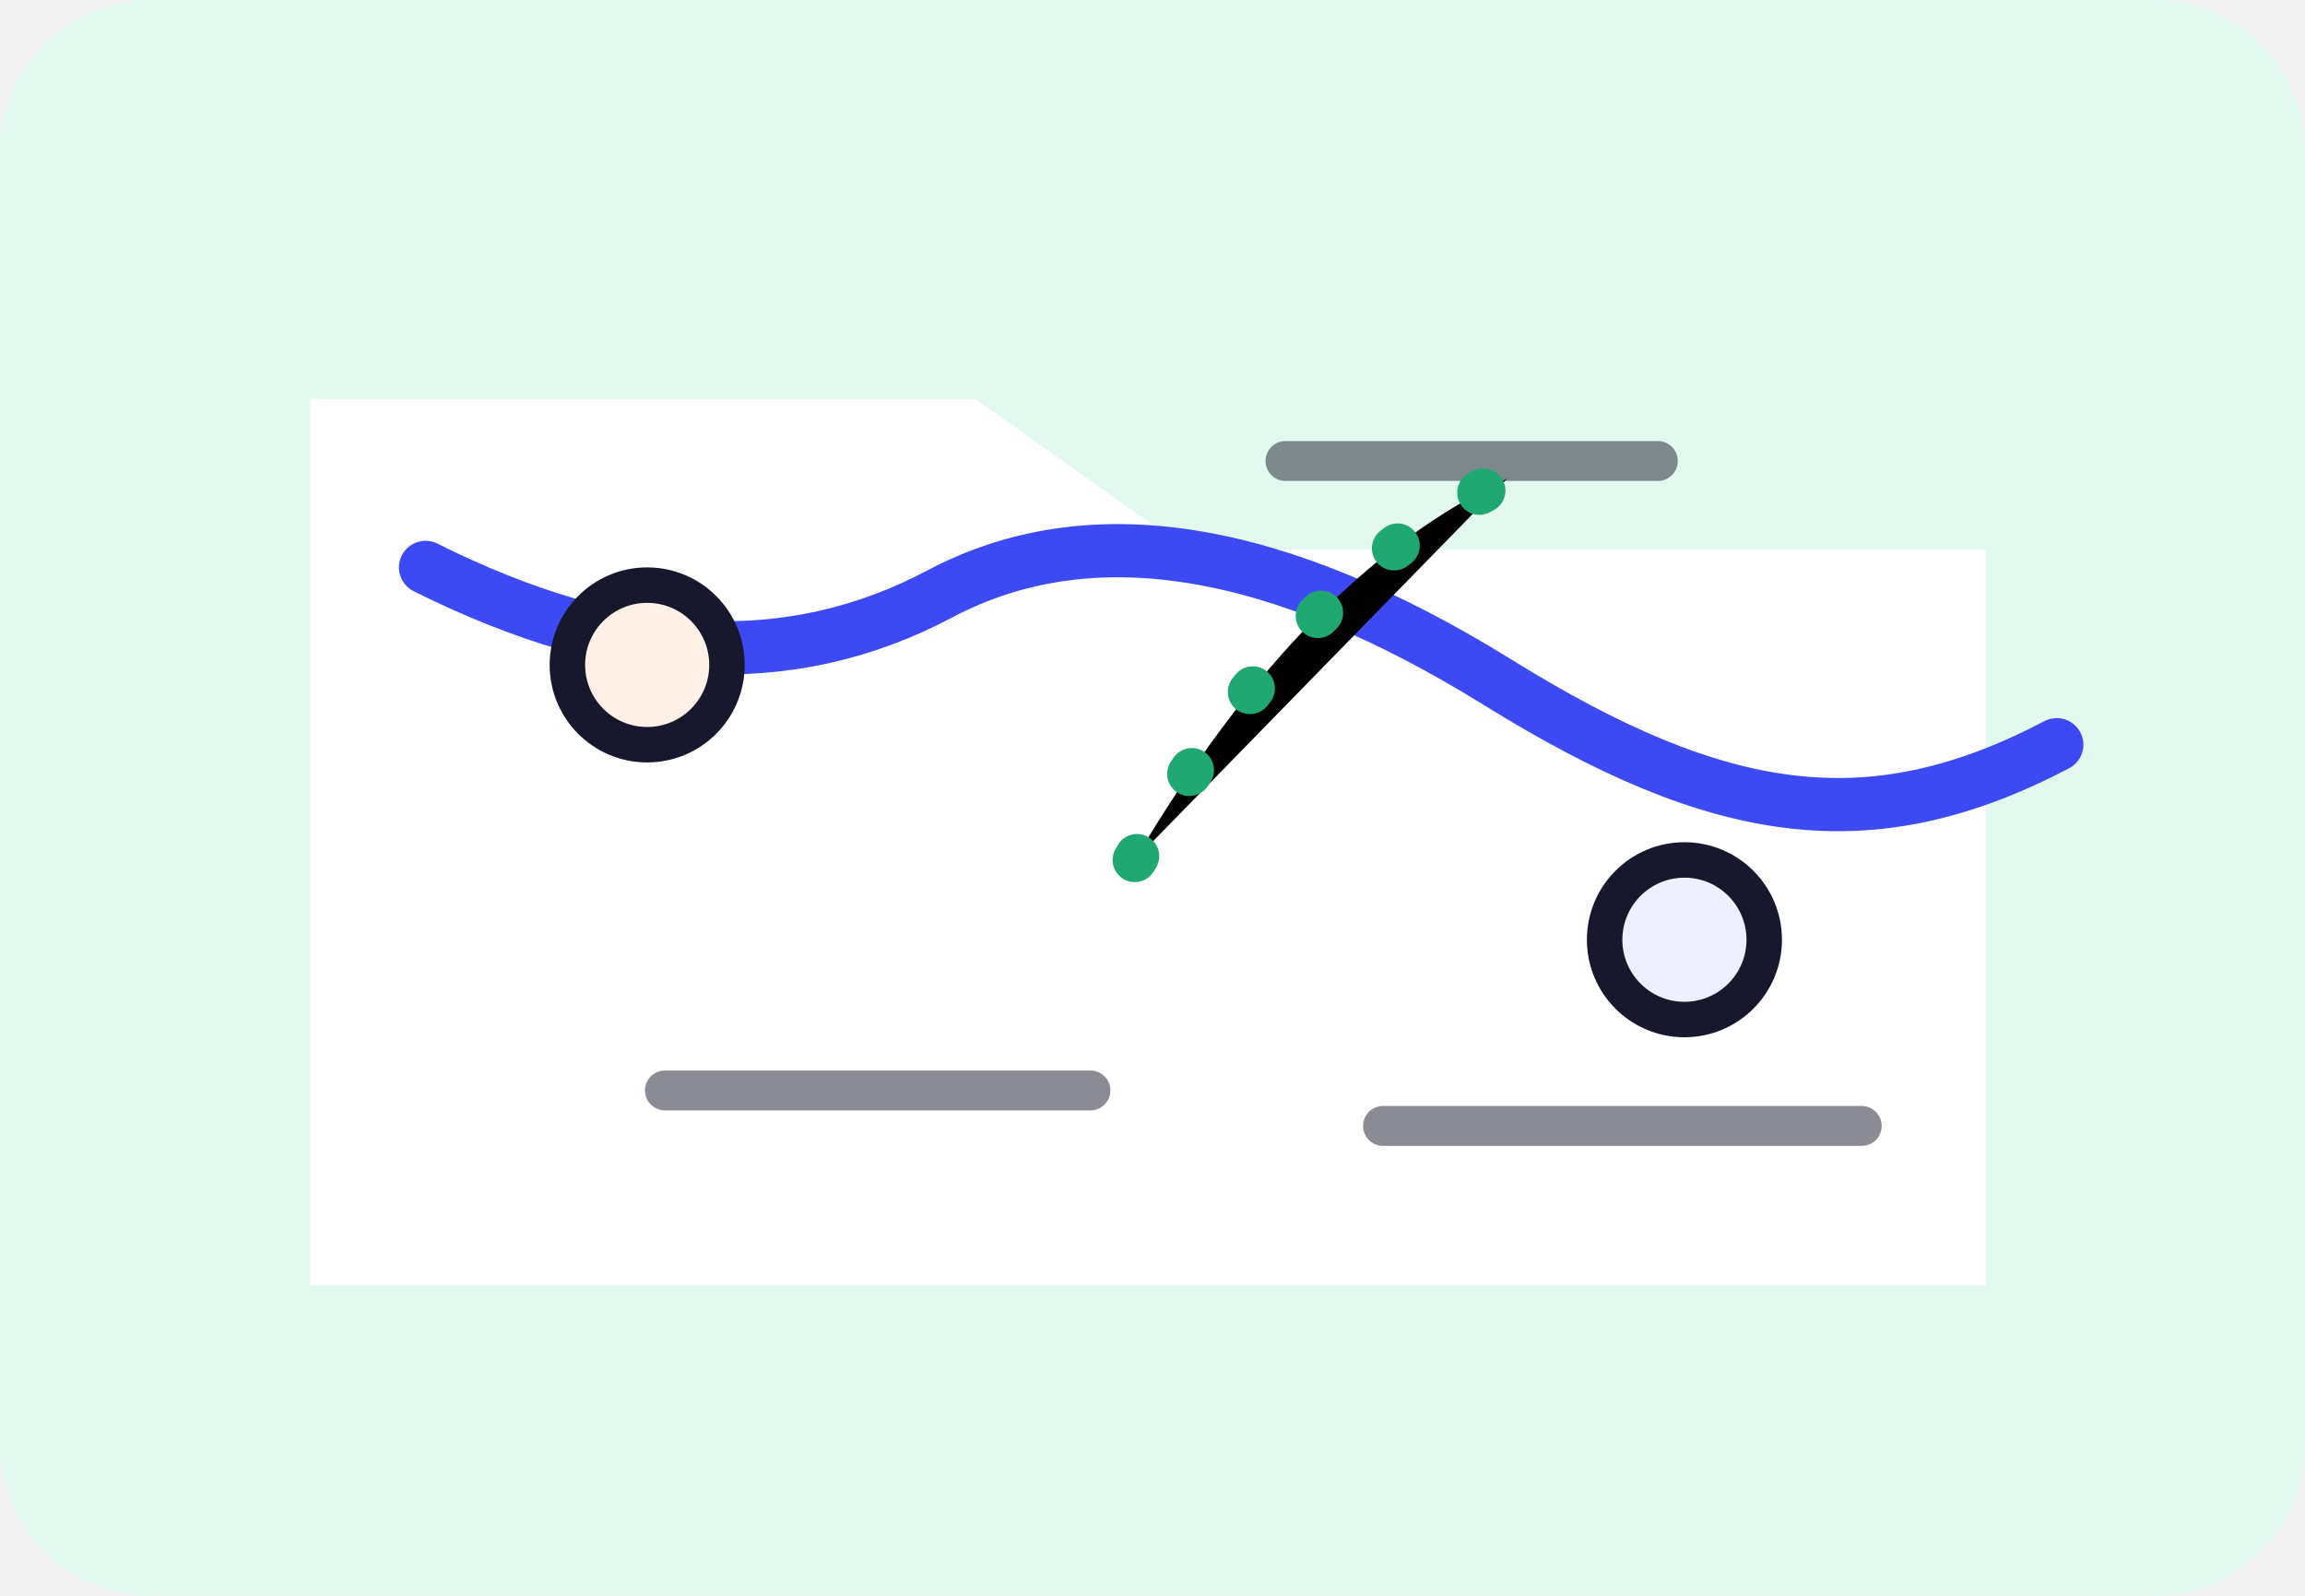
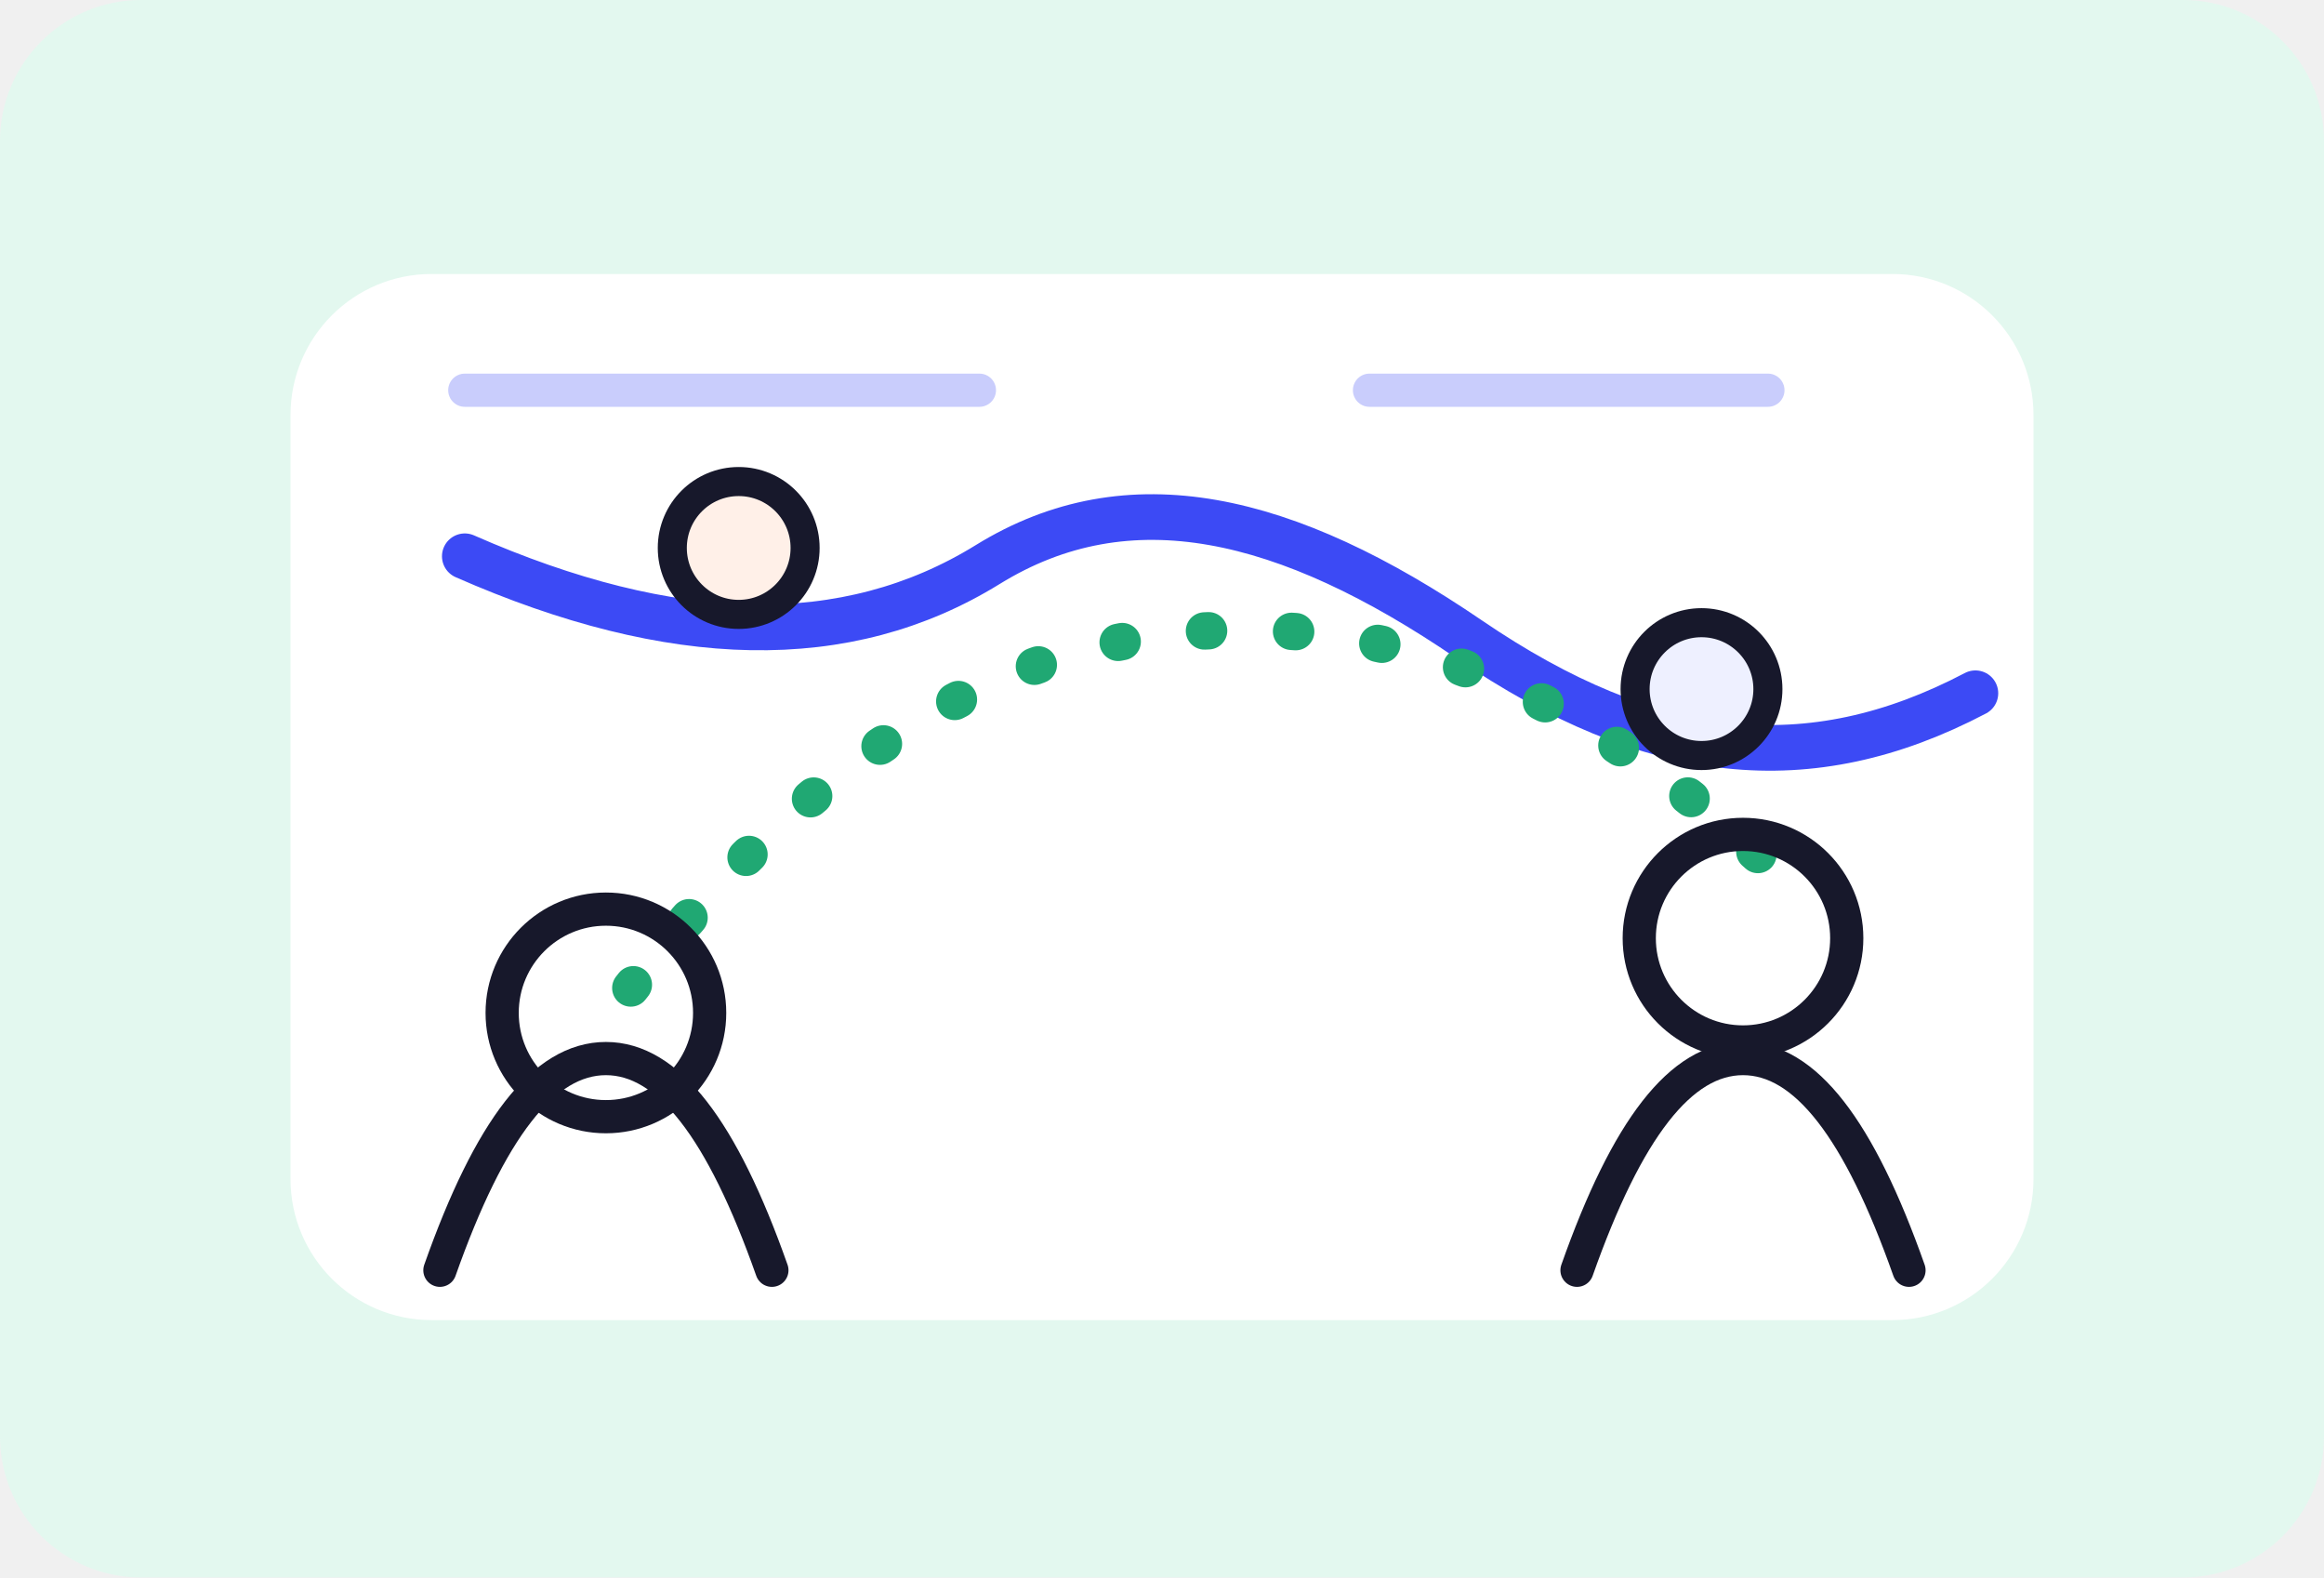
- <svg xmlns="http://www.w3.org/2000/svg" viewBox="0 0 520 360" role="img" aria-label="Map and city route">
-   <rect width="520" height="360" rx="34" fill="#E3F8EF" />
-   <path d="M70 90h150l48 34h180v166H70z" fill="#fff" />
-   <path d="M96 128c44 22 82 24 116 6s76-11 126 20 84 36 126 14" fill="none" stroke="#3C4AF5" stroke-width="12" stroke-linecap="round" />
-   <circle cx="146" cy="150" r="18" fill="#FFF0E8" stroke="#17182B" stroke-width="8" />
-   <circle cx="380" cy="212" r="18" fill="#EEF0FF" stroke="#17182B" stroke-width="8" />
-   <path d="M150 246h96M290 104h84M312 254h108" stroke="#17182B" stroke-width="9" stroke-linecap="round" opacity=".5" />
-   <path d="M256 194c26-44 54-72 84-86" stroke="#20A873" stroke-width="10" stroke-linecap="round" stroke-dasharray="1 22" />
+ <svg xmlns="http://www.w3.org/2000/svg" viewBox="0 0 560 380" role="img" aria-label="Adults talking about cities on a map">
+   <rect width="560" height="380" rx="34" fill="#E3F8EF" />
+   <rect x="70" y="66" width="420" height="252" rx="34" fill="#fff" />
+   <path d="M112 134c50 22 92 23 126 2s72-12 116 18 82 34 122 13" fill="none" stroke="#3C4AF5" stroke-width="11" stroke-linecap="round" />
+   <path d="M152 238c42-54 88-83 138-86s92 16 136 56" fill="none" stroke="#20A873" stroke-width="9" stroke-linecap="round" stroke-dasharray="1 20" />
+   <g fill="none" stroke="#17182B" stroke-linecap="round" stroke-linejoin="round" stroke-width="8">
+     <circle cx="146" cy="244" r="25" />
+     <path d="M106 306c12-34 25-51 40-51s28 17 40 51" />
+     <circle cx="420" cy="226" r="25" />
+     <path d="M380 306c12-34 25-51 40-51s28 17 40 51" />
+   </g>
+   <circle cx="178" cy="132" r="16" fill="#FFF0E8" stroke="#17182B" stroke-width="7" />
+   <circle cx="410" cy="166" r="16" fill="#EEF0FF" stroke="#17182B" stroke-width="7" />
+   <path d="M112 94h124M330 94h96" stroke="#3C4AF5" stroke-width="8" stroke-linecap="round" opacity=".28" />
</svg>
